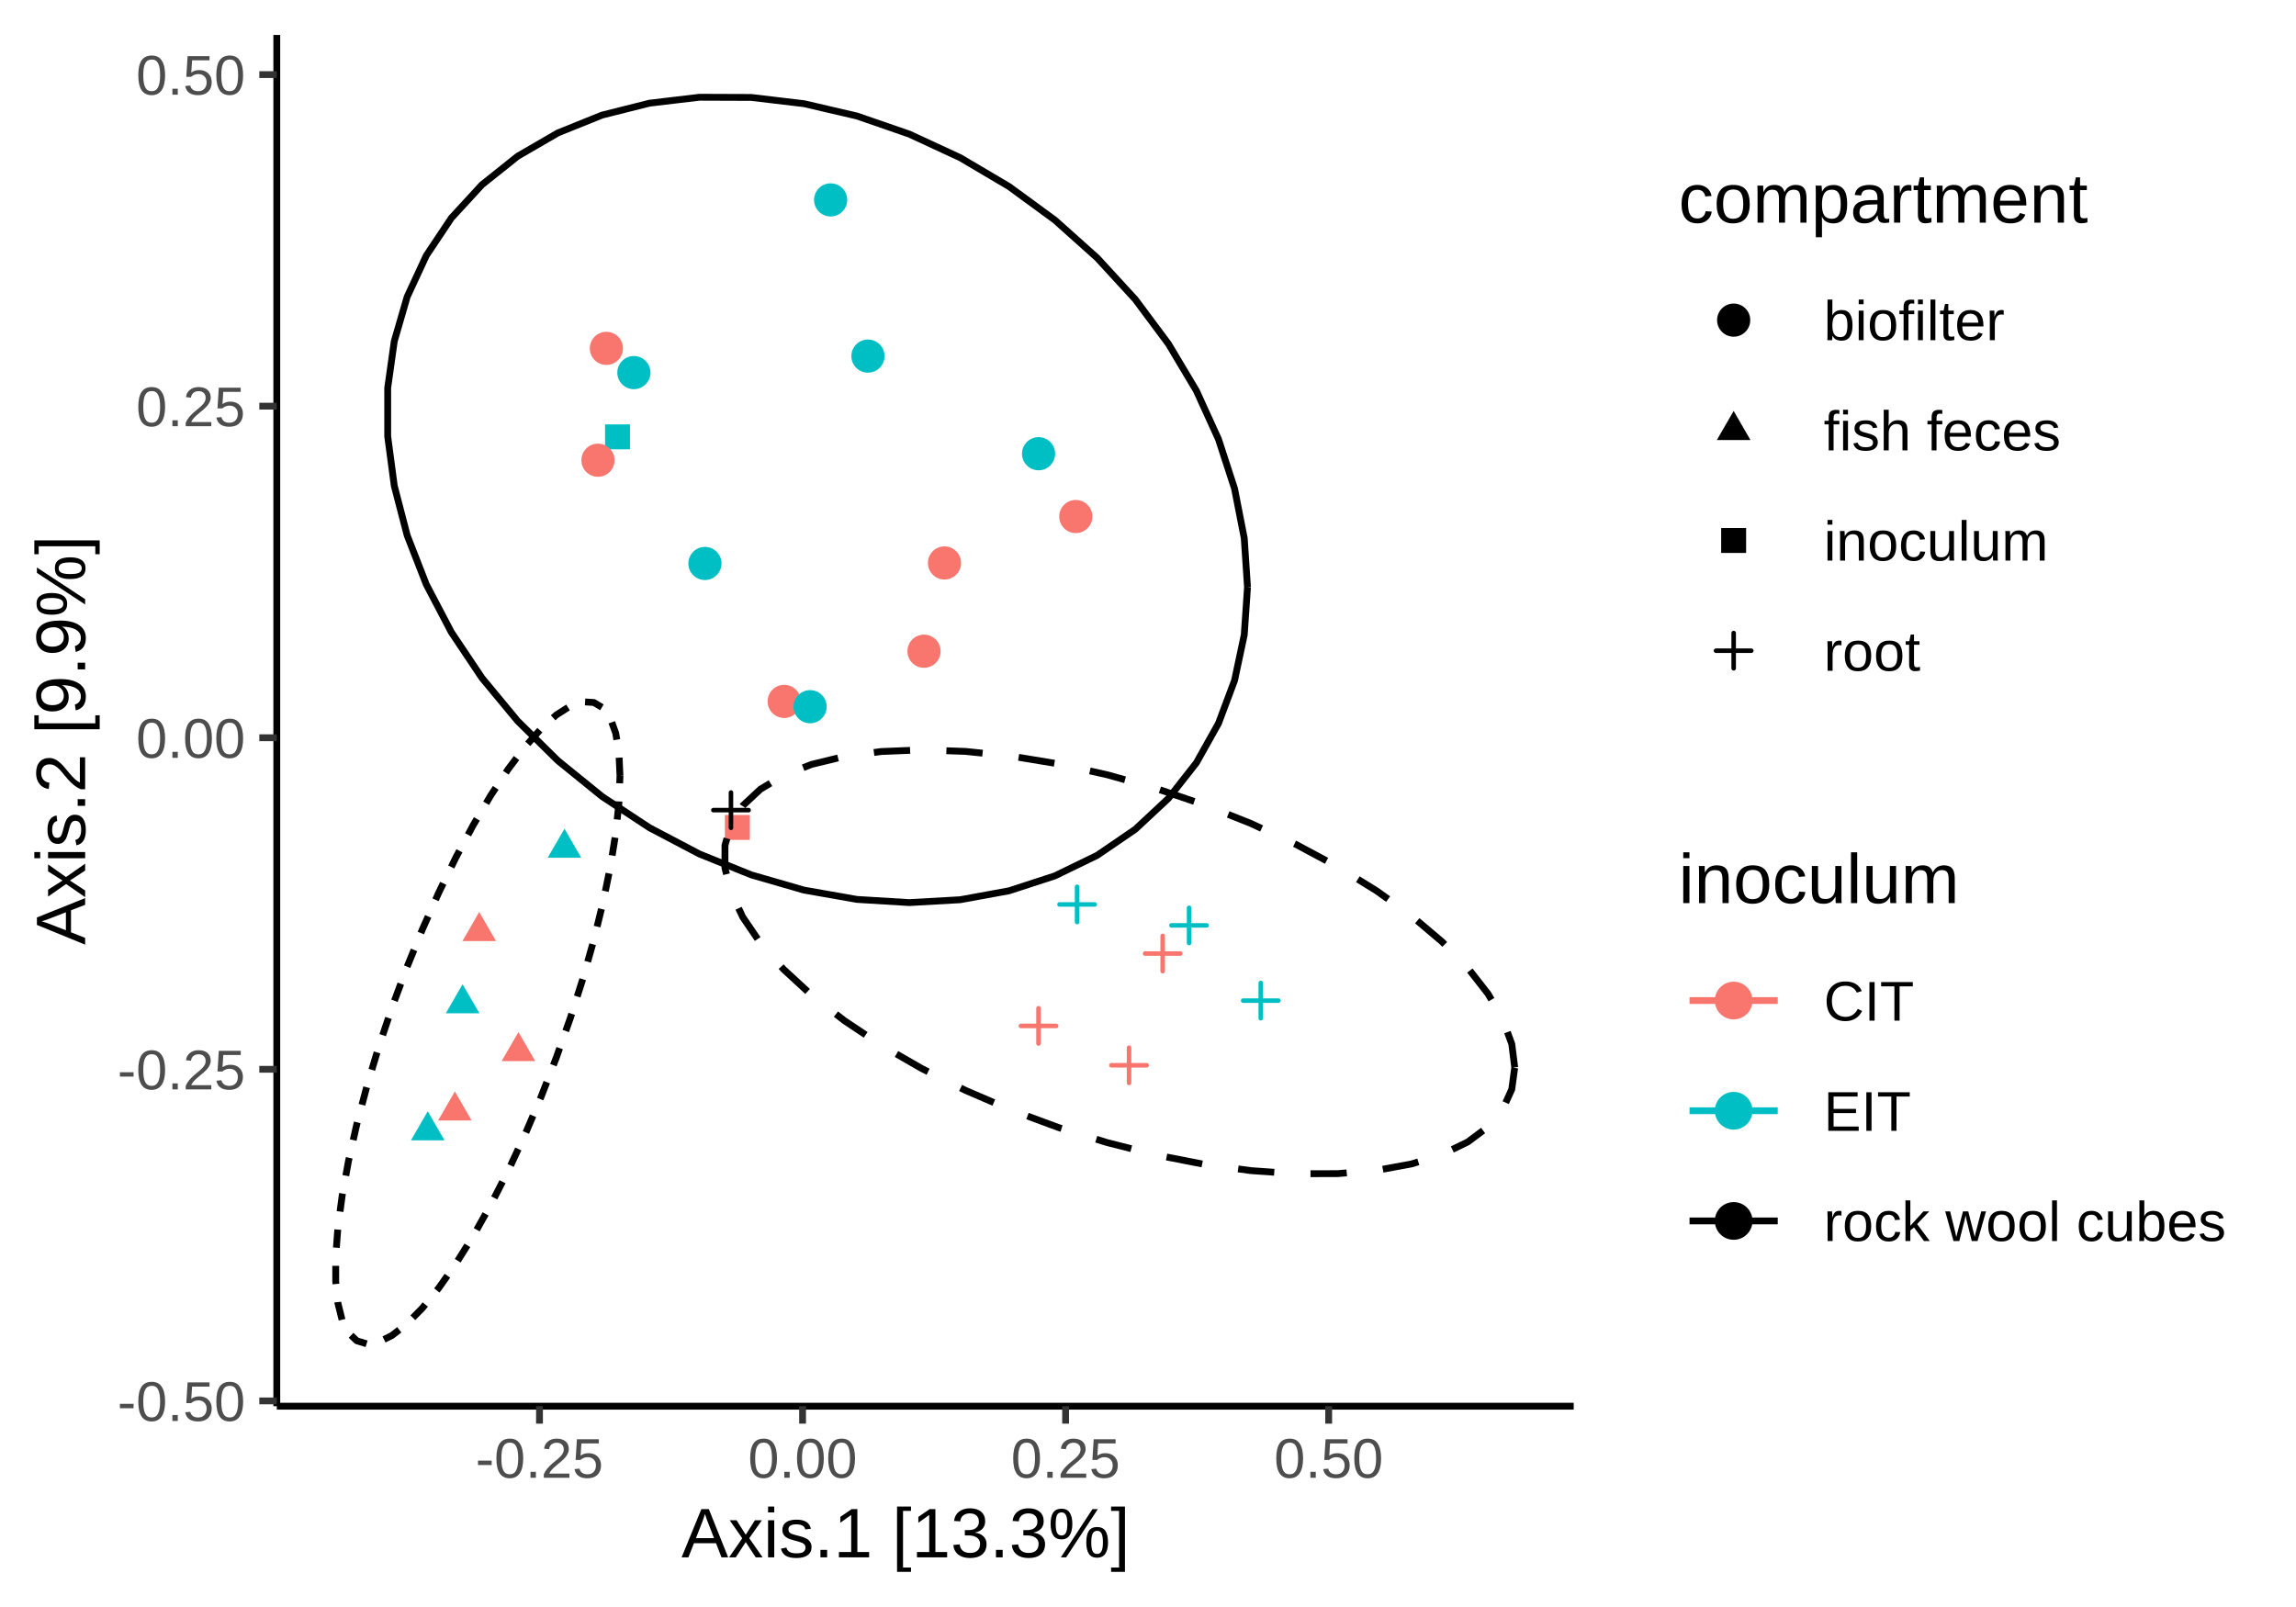
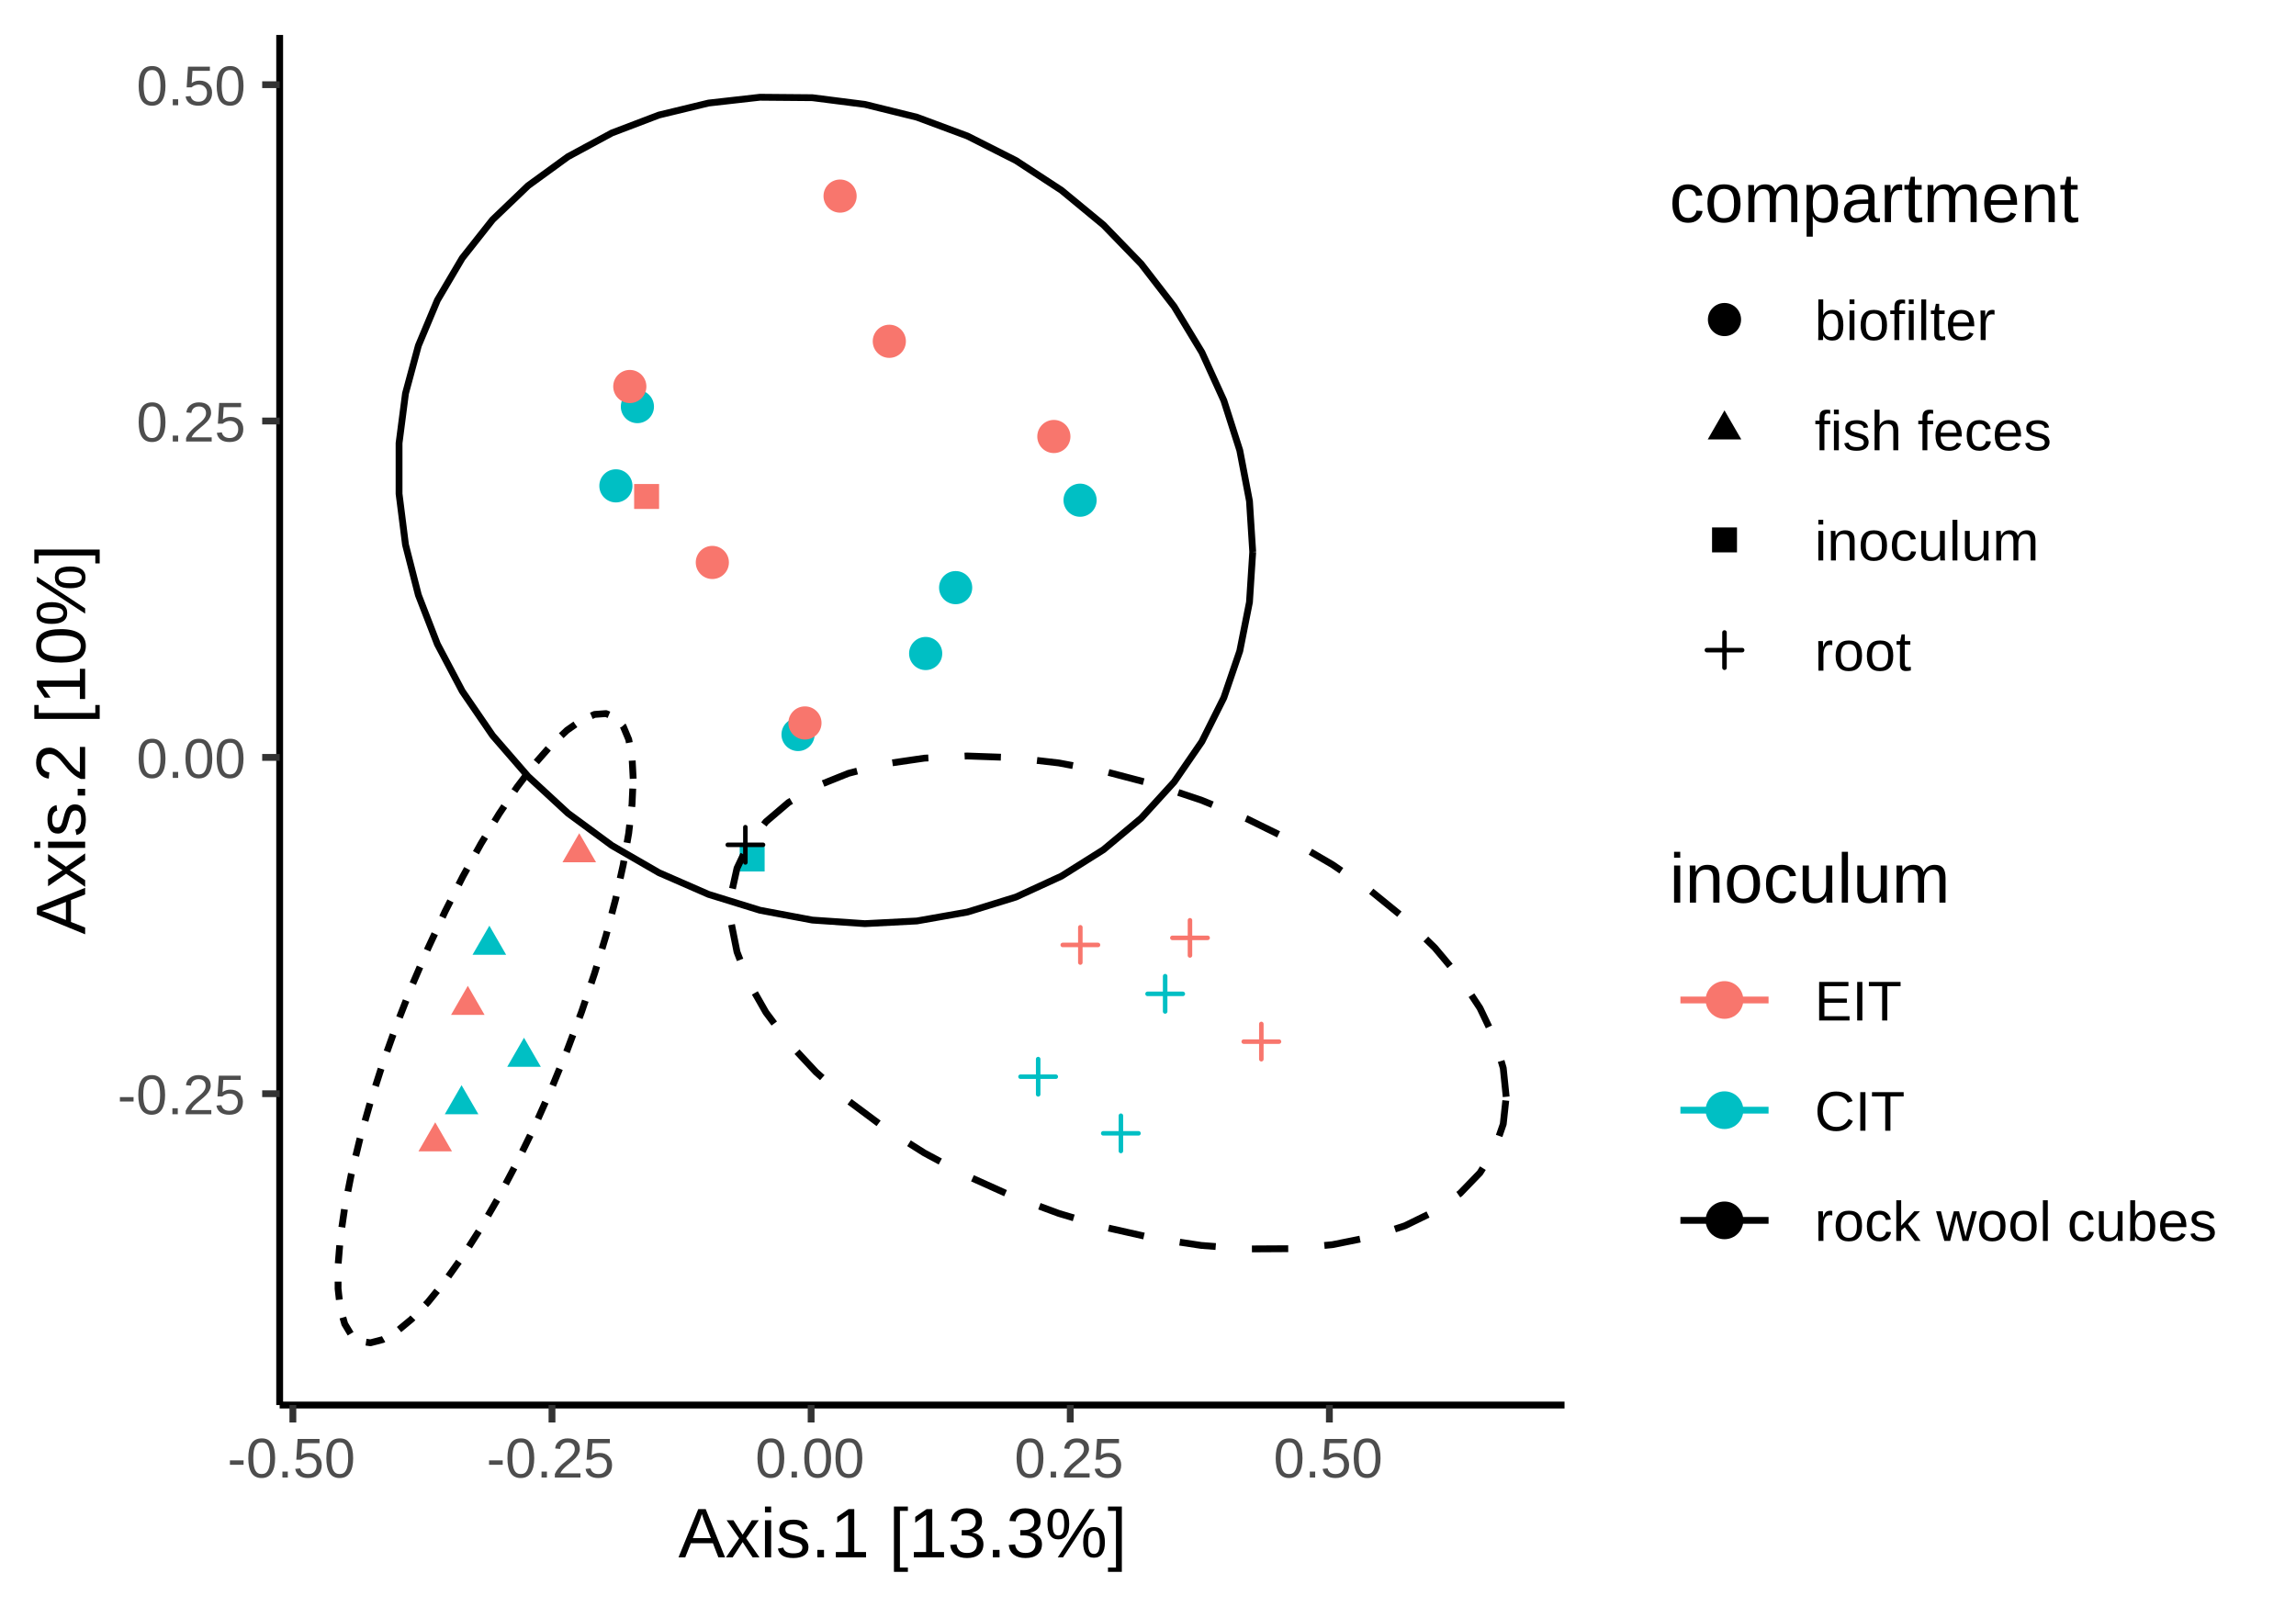
<svg xmlns="http://www.w3.org/2000/svg" viewBox="0 0 360.00 252.00">
  <defs>
    <style type="text/css">
    line, polyline, polygon, path, rect, circle {
      fill: none;
      stroke: #000000;
      stroke-linecap: round;
      stroke-linejoin: round;
      stroke-miterlimit: 10.00;
    }
  </style>
  </defs>
  <rect width="100%" height="100%" style="stroke: none; fill: #FFFFFF;" />
  <rect x="0.00" y="0.00" width="360.00" height="252.00" style="stroke-width: 1.07; stroke: #FFFFFF; fill: #FFFFFF;" />
  <defs>
-     <clipPath id="cpNDMuNDB8MjQ2Ljc1fDIyMC41MXw1LjQ4">
-       <rect x="43.40" y="5.48" width="203.35" height="215.03" />
+     <clipPath id="cpNDMuODV8MjQ1LjMxfDIyMC4zM3w1LjQ4">
+       <rect x="43.85" y="5.48" width="201.46" height="214.85" />
    </clipPath>
  </defs>
-   <rect x="43.40" y="5.48" width="203.35" height="215.03" style="stroke-width: 1.07; stroke: none; fill: #FFFFFF;" clip-path="url(#cpNDMuNDB8MjQ2Ljc1fDIyMC41MXw1LjQ4)" />
-   <polygon points="94.87,70.46 98.78,70.46 98.78,66.55 94.87,66.55 " style="stroke-width: 0.71; stroke: none; fill: #00BFC4;" clip-path="url(#cpNDMuNDB8MjQ2Ljc1fDIyMC41MXw1LjQ4)" />
-   <polygon points="113.66,131.71 117.57,131.71 117.57,127.80 113.66,127.80 " style="stroke-width: 0.71; stroke: none; fill: #F8766D;" clip-path="url(#cpNDMuNDB8MjQ2Ljc1fDIyMC41MXw1LjQ4)" />
-   <polygon points="81.29,161.84 83.92,166.40 78.65,166.40 " style="stroke-width: 0.71; stroke: none; fill: #F8766D;" clip-path="url(#cpNDMuNDB8MjQ2Ljc1fDIyMC41MXw1LjQ4)" />
-   <polygon points="75.14,143.01 77.77,147.57 72.51,147.57 " style="stroke-width: 0.71; stroke: none; fill: #F8766D;" clip-path="url(#cpNDMuNDB8MjQ2Ljc1fDIyMC41MXw1LjQ4)" />
-   <polygon points="71.32,171.15 73.96,175.71 68.69,175.71 " style="stroke-width: 0.71; stroke: none; fill: #F8766D;" clip-path="url(#cpNDMuNDB8MjQ2Ljc1fDIyMC41MXw1LjQ4)" />
-   <polygon points="67.07,174.26 69.70,178.82 64.43,178.82 " style="stroke-width: 0.71; stroke: none; fill: #00BFC4;" clip-path="url(#cpNDMuNDB8MjQ2Ljc1fDIyMC41MXw1LjQ4)" />
-   <polygon points="88.51,129.95 91.14,134.51 85.87,134.51 " style="stroke-width: 0.71; stroke: none; fill: #00BFC4;" clip-path="url(#cpNDMuNDB8MjQ2Ljc1fDIyMC41MXw1LjQ4)" />
-   <polygon points="72.53,154.34 75.17,158.90 69.90,158.90 " style="stroke-width: 0.71; stroke: none; fill: #00BFC4;" clip-path="url(#cpNDMuNDB8MjQ2Ljc1fDIyMC41MXw1LjQ4)" />
-   <line x1="111.85" y1="127.04" x2="117.38" y2="127.04" style="stroke-width: 0.71;" clip-path="url(#cpNDMuNDB8MjQ2Ljc1fDIyMC41MXw1LjQ4)" />
-   <line x1="114.61" y1="129.81" x2="114.61" y2="124.28" style="stroke-width: 0.71;" clip-path="url(#cpNDMuNDB8MjQ2Ljc1fDIyMC41MXw1LjQ4)" />
-   <circle cx="122.96" cy="109.99" r="1.95pt" style="stroke-width: 0.71; stroke: none; fill: #F8766D;" clip-path="url(#cpNDMuNDB8MjQ2Ljc1fDIyMC41MXw1LjQ4)" />
-   <circle cx="95.08" cy="54.63" r="1.95pt" style="stroke-width: 0.71; stroke: none; fill: #F8766D;" clip-path="url(#cpNDMuNDB8MjQ2Ljc1fDIyMC41MXw1LjQ4)" />
-   <circle cx="93.76" cy="72.17" r="1.95pt" style="stroke-width: 0.71; stroke: none; fill: #F8766D;" clip-path="url(#cpNDMuNDB8MjQ2Ljc1fDIyMC41MXw1LjQ4)" />
-   <circle cx="99.39" cy="58.43" r="1.95pt" style="stroke-width: 0.71; stroke: none; fill: #00BFC4;" clip-path="url(#cpNDMuNDB8MjQ2Ljc1fDIyMC41MXw1LjQ4)" />
-   <circle cx="127.02" cy="110.82" r="1.95pt" style="stroke-width: 0.71; stroke: none; fill: #00BFC4;" clip-path="url(#cpNDMuNDB8MjQ2Ljc1fDIyMC41MXw1LjQ4)" />
-   <circle cx="110.53" cy="88.36" r="1.95pt" style="stroke-width: 0.71; stroke: none; fill: #00BFC4;" clip-path="url(#cpNDMuNDB8MjQ2Ljc1fDIyMC41MXw1LjQ4)" />
-   <circle cx="148.09" cy="88.28" r="1.95pt" style="stroke-width: 0.71; stroke: none; fill: #F8766D;" clip-path="url(#cpNDMuNDB8MjQ2Ljc1fDIyMC41MXw1LjQ4)" />
-   <circle cx="168.68" cy="81.00" r="1.95pt" style="stroke-width: 0.71; stroke: none; fill: #F8766D;" clip-path="url(#cpNDMuNDB8MjQ2Ljc1fDIyMC41MXw1LjQ4)" />
-   <circle cx="144.88" cy="102.12" r="1.95pt" style="stroke-width: 0.71; stroke: none; fill: #F8766D;" clip-path="url(#cpNDMuNDB8MjQ2Ljc1fDIyMC41MXw1LjQ4)" />
-   <circle cx="162.84" cy="71.15" r="1.95pt" style="stroke-width: 0.71; stroke: none; fill: #00BFC4;" clip-path="url(#cpNDMuNDB8MjQ2Ljc1fDIyMC41MXw1LjQ4)" />
-   <circle cx="130.24" cy="31.35" r="1.95pt" style="stroke-width: 0.71; stroke: none; fill: #00BFC4;" clip-path="url(#cpNDMuNDB8MjQ2Ljc1fDIyMC41MXw1LjQ4)" />
-   <circle cx="136.09" cy="55.84" r="1.95pt" style="stroke-width: 0.71; stroke: none; fill: #00BFC4;" clip-path="url(#cpNDMuNDB8MjQ2Ljc1fDIyMC41MXw1LjQ4)" />
-   <line x1="179.54" y1="149.53" x2="185.07" y2="149.53" style="stroke-width: 0.71; stroke: #F8766D;" clip-path="url(#cpNDMuNDB8MjQ2Ljc1fDIyMC41MXw1LjQ4)" />
-   <line x1="182.30" y1="152.29" x2="182.30" y2="146.76" style="stroke-width: 0.71; stroke: #F8766D;" clip-path="url(#cpNDMuNDB8MjQ2Ljc1fDIyMC41MXw1LjQ4)" />
-   <line x1="174.26" y1="167.05" x2="179.79" y2="167.05" style="stroke-width: 0.71; stroke: #F8766D;" clip-path="url(#cpNDMuNDB8MjQ2Ljc1fDIyMC41MXw1LjQ4)" />
-   <line x1="177.03" y1="169.82" x2="177.03" y2="164.29" style="stroke-width: 0.71; stroke: #F8766D;" clip-path="url(#cpNDMuNDB8MjQ2Ljc1fDIyMC41MXw1LjQ4)" />
-   <line x1="160.07" y1="160.88" x2="165.60" y2="160.88" style="stroke-width: 0.71; stroke: #F8766D;" clip-path="url(#cpNDMuNDB8MjQ2Ljc1fDIyMC41MXw1LjQ4)" />
-   <line x1="162.83" y1="163.64" x2="162.83" y2="158.11" style="stroke-width: 0.71; stroke: #F8766D;" clip-path="url(#cpNDMuNDB8MjQ2Ljc1fDIyMC41MXw1LjQ4)" />
-   <line x1="194.92" y1="156.91" x2="200.45" y2="156.91" style="stroke-width: 0.71; stroke: #00BFC4;" clip-path="url(#cpNDMuNDB8MjQ2Ljc1fDIyMC41MXw1LjQ4)" />
-   <line x1="197.68" y1="159.67" x2="197.68" y2="154.14" style="stroke-width: 0.71; stroke: #00BFC4;" clip-path="url(#cpNDMuNDB8MjQ2Ljc1fDIyMC41MXw1LjQ4)" />
-   <line x1="183.67" y1="145.11" x2="189.20" y2="145.11" style="stroke-width: 0.71; stroke: #00BFC4;" clip-path="url(#cpNDMuNDB8MjQ2Ljc1fDIyMC41MXw1LjQ4)" />
-   <line x1="186.44" y1="147.88" x2="186.44" y2="142.35" style="stroke-width: 0.71; stroke: #00BFC4;" clip-path="url(#cpNDMuNDB8MjQ2Ljc1fDIyMC41MXw1LjQ4)" />
-   <line x1="166.12" y1="141.83" x2="171.65" y2="141.83" style="stroke-width: 0.71; stroke: #00BFC4;" clip-path="url(#cpNDMuNDB8MjQ2Ljc1fDIyMC41MXw1LjQ4)" />
-   <line x1="168.88" y1="144.59" x2="168.88" y2="139.06" style="stroke-width: 0.71; stroke: #00BFC4;" clip-path="url(#cpNDMuNDB8MjQ2Ljc1fDIyMC41MXw1LjQ4)" />
-   <polyline points="195.60,92.08 195.09,84.40 193.57,76.62 191.05,68.87 187.58,61.26 183.20,53.92 178.00,46.94 172.03,40.44 165.40,34.51 158.21,29.25 150.56,24.73 142.57,21.03 134.36,18.19 126.06,16.26 117.79,15.28 109.67,15.25 101.84,16.18 94.40,18.05 87.48,20.84 81.17,24.50 75.57,28.97 70.77,34.19 66.84,40.08 63.84,46.55 61.82,53.51 60.79,60.83 60.79,68.43 61.82,76.18 63.84,83.95 66.84,91.65 70.77,99.14 75.57,106.31 81.17,113.07 87.48,119.29 94.40,124.90 101.84,129.80 109.67,133.92 117.79,137.19 126.06,139.58 134.36,141.04 142.57,141.54 150.56,141.09 158.21,139.69 165.40,137.35 172.03,134.13 178.00,130.05 183.20,125.20 187.58,119.63 191.05,113.44 193.57,106.71 195.09,99.56 195.60,92.08 " style="stroke-width: 1.07; stroke-linecap: butt;" clip-path="url(#cpNDMuNDB8MjQ2Ljc1fDIyMC41MXw1LjQ4)" />
-   <polyline points="97.21,121.66 97.04,118.00 96.54,114.97 95.70,112.64 94.55,111.02 93.11,110.16 91.39,110.05 89.42,110.71 87.22,112.12 84.85,114.27 82.32,117.11 79.68,120.61 76.96,124.71 74.22,129.35 71.48,134.46 68.80,139.96 66.21,145.78 63.75,151.81 61.46,157.98 59.38,164.18 57.53,170.32 55.94,176.31 54.64,182.07 53.65,187.49 52.98,192.50 52.64,197.02 52.64,200.99 52.98,204.34 53.65,207.03 54.64,209.01 55.94,210.25 57.53,210.74 59.38,210.46 61.46,209.42 63.75,207.64 66.21,205.14 68.80,201.97 71.48,198.16 74.22,193.78 76.96,188.89 79.68,183.58 82.32,177.91 84.85,171.97 87.22,165.86 89.42,159.66 91.39,153.48 93.11,147.40 94.55,141.52 95.70,135.92 96.54,130.70 97.04,125.92 97.21,121.66 " style="stroke-width: 1.07; stroke-dasharray: 2.85,2.85; stroke-linecap: butt;" clip-path="url(#cpNDMuNDB8MjQ2Ljc1fDIyMC41MXw1LjQ4)" />
-   <polyline points="237.50,167.39 237.04,163.72 235.63,159.86 233.32,155.85 230.13,151.77 226.11,147.68 221.33,143.63 215.85,139.70 209.76,135.93 203.15,132.39 196.13,129.13 188.79,126.20 181.25,123.64 173.62,121.50 166.02,119.80 158.57,118.57 151.37,117.83 144.54,117.59 138.18,117.85 132.39,118.62 127.25,119.87 122.84,121.59 119.23,123.76 116.47,126.34 114.61,129.29 113.67,132.56 113.67,136.11 114.61,139.89 116.47,143.83 119.23,147.88 122.84,151.98 127.25,156.05 132.39,160.05 138.18,163.91 144.54,167.57 151.37,170.98 158.57,174.08 166.02,176.83 173.62,179.18 181.25,181.11 188.79,182.58 196.13,183.57 203.15,184.06 209.76,184.04 215.85,183.53 221.33,182.52 226.11,181.03 230.13,179.08 233.32,176.70 235.63,173.93 237.04,170.81 237.50,167.39 " style="stroke-width: 1.07; stroke-dasharray: 5.69,5.69; stroke-linecap: butt;" clip-path="url(#cpNDMuNDB8MjQ2Ljc1fDIyMC41MXw1LjQ4)" />
+   <rect x="43.85" y="5.48" width="201.46" height="214.85" style="stroke-width: 1.07; stroke: none; fill: #FFFFFF;" clip-path="url(#cpNDMuODV8MjQ1LjMxfDIyMC4zM3w1LjQ4)" />
+   <polygon points="99.43,79.81 103.34,79.81 103.34,75.90 99.43,75.90 " style="stroke-width: 0.71; stroke: none; fill: #F8766D;" clip-path="url(#cpNDMuODV8MjQ1LjMxfDIyMC4zM3w1LjQ4)" />
+   <polygon points="115.98,136.66 119.89,136.66 119.89,132.75 115.98,132.75 " style="stroke-width: 0.71; stroke: none; fill: #00BFC4;" clip-path="url(#cpNDMuODV8MjQ1LjMxfDIyMC4zM3w1LjQ4)" />
+   <polygon points="82.16,162.73 84.80,167.29 79.53,167.29 " style="stroke-width: 0.71; stroke: none; fill: #00BFC4;" clip-path="url(#cpNDMuODV8MjQ1LjMxfDIyMC4zM3w1LjQ4)" />
+   <polygon points="76.73,145.16 79.36,149.72 74.09,149.72 " style="stroke-width: 0.71; stroke: none; fill: #00BFC4;" clip-path="url(#cpNDMuODV8MjQ1LjMxfDIyMC4zM3w1LjQ4)" />
+   <polygon points="72.37,170.17 75.01,174.73 69.74,174.73 " style="stroke-width: 0.71; stroke: none; fill: #00BFC4;" clip-path="url(#cpNDMuODV8MjQ1LjMxfDIyMC4zM3w1LjQ4)" />
+   <polygon points="68.24,175.99 70.87,180.55 65.61,180.55 " style="stroke-width: 0.71; stroke: none; fill: #F8766D;" clip-path="url(#cpNDMuODV8MjQ1LjMxfDIyMC4zM3w1LjQ4)" />
+   <polygon points="90.82,130.66 93.46,135.22 88.19,135.22 " style="stroke-width: 0.71; stroke: none; fill: #F8766D;" clip-path="url(#cpNDMuODV8MjQ1LjMxfDIyMC4zM3w1LjQ4)" />
+   <polygon points="73.35,154.59 75.98,159.15 70.72,159.15 " style="stroke-width: 0.71; stroke: none; fill: #F8766D;" clip-path="url(#cpNDMuODV8MjQ1LjMxfDIyMC4zM3w1LjQ4)" />
+   <line x1="114.11" y1="132.48" x2="119.64" y2="132.48" style="stroke-width: 0.71;" clip-path="url(#cpNDMuODV8MjQ1LjMxfDIyMC4zM3w1LjQ4)" />
+   <line x1="116.87" y1="135.24" x2="116.87" y2="129.71" style="stroke-width: 0.71;" clip-path="url(#cpNDMuODV8MjQ1LjMxfDIyMC4zM3w1LjQ4)" />
+   <circle cx="125.13" cy="115.18" r="1.95pt" style="stroke-width: 0.71; stroke: none; fill: #00BFC4;" clip-path="url(#cpNDMuODV8MjQ1LjMxfDIyMC4zM3w1LjQ4)" />
+   <circle cx="99.94" cy="63.76" r="1.95pt" style="stroke-width: 0.71; stroke: none; fill: #00BFC4;" clip-path="url(#cpNDMuODV8MjQ1LjMxfDIyMC4zM3w1LjQ4)" />
+   <circle cx="96.57" cy="76.19" r="1.95pt" style="stroke-width: 0.71; stroke: none; fill: #00BFC4;" clip-path="url(#cpNDMuODV8MjQ1LjMxfDIyMC4zM3w1LjQ4)" />
+   <circle cx="98.75" cy="60.61" r="1.95pt" style="stroke-width: 0.71; stroke: none; fill: #F8766D;" clip-path="url(#cpNDMuODV8MjQ1LjMxfDIyMC4zM3w1LjQ4)" />
+   <circle cx="126.21" cy="113.37" r="1.95pt" style="stroke-width: 0.71; stroke: none; fill: #F8766D;" clip-path="url(#cpNDMuODV8MjQ1LjMxfDIyMC4zM3w1LjQ4)" />
+   <circle cx="111.69" cy="88.20" r="1.95pt" style="stroke-width: 0.71; stroke: none; fill: #F8766D;" clip-path="url(#cpNDMuODV8MjQ1LjMxfDIyMC4zM3w1LjQ4)" />
+   <circle cx="149.84" cy="92.15" r="1.95pt" style="stroke-width: 0.71; stroke: none; fill: #00BFC4;" clip-path="url(#cpNDMuODV8MjQ1LjMxfDIyMC4zM3w1LjQ4)" />
+   <circle cx="169.35" cy="78.44" r="1.95pt" style="stroke-width: 0.71; stroke: none; fill: #00BFC4;" clip-path="url(#cpNDMuODV8MjQ1LjMxfDIyMC4zM3w1LjQ4)" />
+   <circle cx="145.14" cy="102.48" r="1.95pt" style="stroke-width: 0.71; stroke: none; fill: #00BFC4;" clip-path="url(#cpNDMuODV8MjQ1LjMxfDIyMC4zM3w1LjQ4)" />
+   <circle cx="165.24" cy="68.45" r="1.95pt" style="stroke-width: 0.71; stroke: none; fill: #F8766D;" clip-path="url(#cpNDMuODV8MjQ1LjMxfDIyMC4zM3w1LjQ4)" />
+   <circle cx="131.72" cy="30.75" r="1.95pt" style="stroke-width: 0.71; stroke: none; fill: #F8766D;" clip-path="url(#cpNDMuODV8MjQ1LjMxfDIyMC4zM3w1LjQ4)" />
+   <circle cx="139.44" cy="53.52" r="1.95pt" style="stroke-width: 0.71; stroke: none; fill: #F8766D;" clip-path="url(#cpNDMuODV8MjQ1LjMxfDIyMC4zM3w1LjQ4)" />
+   <line x1="179.93" y1="155.85" x2="185.46" y2="155.85" style="stroke-width: 0.71; stroke: #00BFC4;" clip-path="url(#cpNDMuODV8MjQ1LjMxfDIyMC4zM3w1LjQ4)" />
+   <line x1="182.69" y1="158.61" x2="182.69" y2="153.08" style="stroke-width: 0.71; stroke: #00BFC4;" clip-path="url(#cpNDMuODV8MjQ1LjMxfDIyMC4zM3w1LjQ4)" />
+   <line x1="172.98" y1="177.72" x2="178.51" y2="177.72" style="stroke-width: 0.71; stroke: #00BFC4;" clip-path="url(#cpNDMuODV8MjQ1LjMxfDIyMC4zM3w1LjQ4)" />
+   <line x1="175.75" y1="180.49" x2="175.75" y2="174.96" style="stroke-width: 0.71; stroke: #00BFC4;" clip-path="url(#cpNDMuODV8MjQ1LjMxfDIyMC4zM3w1LjQ4)" />
+   <line x1="160.01" y1="168.84" x2="165.54" y2="168.84" style="stroke-width: 0.71; stroke: #00BFC4;" clip-path="url(#cpNDMuODV8MjQ1LjMxfDIyMC4zM3w1LjQ4)" />
+   <line x1="162.78" y1="171.61" x2="162.78" y2="166.08" style="stroke-width: 0.71; stroke: #00BFC4;" clip-path="url(#cpNDMuODV8MjQ1LjMxfDIyMC4zM3w1LjQ4)" />
+   <line x1="195.01" y1="163.34" x2="200.54" y2="163.34" style="stroke-width: 0.71; stroke: #F8766D;" clip-path="url(#cpNDMuODV8MjQ1LjMxfDIyMC4zM3w1LjQ4)" />
+   <line x1="197.77" y1="166.10" x2="197.77" y2="160.57" style="stroke-width: 0.71; stroke: #F8766D;" clip-path="url(#cpNDMuODV8MjQ1LjMxfDIyMC4zM3w1LjQ4)" />
+   <line x1="183.82" y1="147.07" x2="189.35" y2="147.07" style="stroke-width: 0.71; stroke: #F8766D;" clip-path="url(#cpNDMuODV8MjQ1LjMxfDIyMC4zM3w1LjQ4)" />
+   <line x1="186.58" y1="149.83" x2="186.58" y2="144.31" style="stroke-width: 0.71; stroke: #F8766D;" clip-path="url(#cpNDMuODV8MjQ1LjMxfDIyMC4zM3w1LjQ4)" />
+   <line x1="166.63" y1="148.18" x2="172.16" y2="148.18" style="stroke-width: 0.71; stroke: #F8766D;" clip-path="url(#cpNDMuODV8MjQ1LjMxfDIyMC4zM3w1LjQ4)" />
+   <line x1="169.39" y1="150.94" x2="169.39" y2="145.41" style="stroke-width: 0.71; stroke: #F8766D;" clip-path="url(#cpNDMuODV8MjQ1LjMxfDIyMC4zM3w1LjQ4)" />
+   <polyline points="196.42,86.55 195.91,78.57 194.39,70.62 191.89,62.80 188.45,55.25 184.10,48.07 178.93,41.38 173.01,35.27 166.43,29.84 159.29,25.17 151.69,21.33 143.76,18.38 135.61,16.37 127.37,15.32 119.16,15.25 111.10,16.16 103.32,18.04 95.94,20.85 89.06,24.57 82.80,29.12 77.24,34.45 72.48,40.47 68.58,47.08 65.60,54.20 63.58,61.70 62.57,69.49 62.57,77.43 63.58,85.41 65.60,93.31 68.58,101.01 72.48,108.39 77.24,115.34 82.80,121.75 89.06,127.53 95.94,132.59 103.32,136.85 111.10,140.25 119.16,142.74 127.37,144.28 135.61,144.84 143.76,144.42 151.69,143.02 159.29,140.67 166.43,137.39 173.01,133.25 178.93,128.30 184.10,122.62 188.45,116.29 191.89,109.41 194.39,102.09 195.91,94.43 196.42,86.55 " style="stroke-width: 1.07; stroke-linecap: butt;" clip-path="url(#cpNDMuODV8MjQ1LjMxfDIyMC4zM3w1LjQ4)" />
+   <polyline points="99.28,122.12 99.10,118.72 98.58,115.96 97.71,113.88 96.52,112.52 95.02,111.90 93.23,112.03 91.19,112.91 88.91,114.51 86.44,116.83 83.82,119.81 81.07,123.43 78.26,127.62 75.41,132.31 72.57,137.45 69.78,142.95 67.10,148.72 64.54,154.68 62.17,160.74 60.00,166.81 58.08,172.80 56.43,178.60 55.08,184.15 54.05,189.35 53.36,194.12 53.01,198.39 53.01,202.10 53.36,205.19 54.05,207.61 55.08,209.33 56.43,210.32 58.08,210.57 60.00,210.07 62.17,208.82 64.54,206.86 67.10,204.20 69.78,200.90 72.57,196.99 75.41,192.54 78.26,187.61 81.07,182.28 83.82,176.64 86.44,170.76 88.91,164.74 91.19,158.66 93.23,152.62 95.02,146.71 96.52,141.03 97.71,135.64 98.58,130.65 99.10,126.12 99.28,122.12 " style="stroke-width: 1.07; stroke-dasharray: 2.85,2.85; stroke-linecap: butt;" clip-path="url(#cpNDMuODV8MjQ1LjMxfDIyMC4zM3w1LjQ4)" />
+   <polyline points="236.16,171.99 235.70,167.49 234.32,162.83 232.05,158.08 228.92,153.33 224.98,148.63 220.28,144.06 214.91,139.69 208.93,135.59 202.45,131.81 195.55,128.42 188.35,125.47 180.95,123.00 173.47,121.04 166.01,119.64 158.70,118.80 151.63,118.55 144.93,118.89 138.69,119.80 133.00,121.28 127.96,123.31 123.63,125.85 120.09,128.87 117.38,132.32 115.56,136.14 114.64,140.29 114.64,144.69 115.56,149.28 117.38,153.99 120.09,158.75 123.63,163.49 127.96,168.13 133.00,172.61 138.69,176.85 144.93,180.80 151.63,184.39 158.70,187.57 166.01,190.28 173.47,192.50 180.95,194.18 188.35,195.30 195.55,195.85 202.45,195.81 208.93,195.18 214.91,193.98 220.28,192.22 224.98,189.93 228.92,187.15 232.05,183.91 234.32,180.27 235.70,176.27 236.16,171.99 " style="stroke-width: 1.07; stroke-dasharray: 5.69,5.69; stroke-linecap: butt;" clip-path="url(#cpNDMuODV8MjQ1LjMxfDIyMC4zM3w1LjQ4)" />
  <defs>
    <clipPath id="cpMC4wMHwzNjAuMDB8MjUyLjAwfDAuMDA=">
      <rect x="0.00" y="0.00" width="360.00" height="252.00" />
    </clipPath>
  </defs>
-   <polyline points="43.40,220.51 43.40,5.48 " style="stroke-width: 1.07; stroke-linecap: butt;" clip-path="url(#cpMC4wMHwzNjAuMDB8MjUyLjAwfDAuMDA=)" />
+   <polyline points="43.85,220.33 43.85,5.48 " style="stroke-width: 1.07; stroke-linecap: butt;" clip-path="url(#cpMC4wMHwzNjAuMDB8MjUyLjAwfDAuMDA=)" />
  <g clip-path="url(#cpMC4wMHwzNjAuMDB8MjUyLjAwfDAuMDA=)">
-     <text x="18.41" y="222.83" style="font-size: 8.80px; fill: #4D4D4D; font-family: Arial;" textLength="20.06px" lengthAdjust="spacingAndGlyphs">-0.50</text>
+     <text x="18.41" y="174.73" style="font-size: 8.80px; fill: #4D4D4D; font-family: Arial;" textLength="20.51px" lengthAdjust="spacingAndGlyphs">-0.25</text>
  </g>
  <g clip-path="url(#cpMC4wMHwzNjAuMDB8MjUyLjAwfDAuMDA=)">
-     <text x="18.41" y="170.83" style="font-size: 8.80px; fill: #4D4D4D; font-family: Arial;" textLength="20.06px" lengthAdjust="spacingAndGlyphs">-0.25</text>
+     <text x="21.40" y="121.99" style="font-size: 8.80px; fill: #4D4D4D; font-family: Arial;" textLength="17.52px" lengthAdjust="spacingAndGlyphs">0.00</text>
  </g>
  <g clip-path="url(#cpMC4wMHwzNjAuMDB8MjUyLjAwfDAuMDA=)">
-     <text x="21.34" y="118.84" style="font-size: 8.80px; fill: #4D4D4D; font-family: Arial;" textLength="17.13px" lengthAdjust="spacingAndGlyphs">0.00</text>
+     <text x="21.40" y="69.24" style="font-size: 8.80px; fill: #4D4D4D; font-family: Arial;" textLength="17.52px" lengthAdjust="spacingAndGlyphs">0.25</text>
  </g>
  <g clip-path="url(#cpMC4wMHwzNjAuMDB8MjUyLjAwfDAuMDA=)">
-     <text x="21.34" y="66.84" style="font-size: 8.80px; fill: #4D4D4D; font-family: Arial;" textLength="17.13px" lengthAdjust="spacingAndGlyphs">0.25</text>
+     <text x="21.40" y="16.50" style="font-size: 8.80px; fill: #4D4D4D; font-family: Arial;" textLength="17.52px" lengthAdjust="spacingAndGlyphs">0.50</text>
+   </g>
+   <polyline points="41.11,171.51 43.85,171.51 " style="stroke-width: 1.07; stroke: #333333; stroke-linecap: butt;" clip-path="url(#cpMC4wMHwzNjAuMDB8MjUyLjAwfDAuMDA=)" />
+   <polyline points="41.11,118.77 43.85,118.77 " style="stroke-width: 1.07; stroke: #333333; stroke-linecap: butt;" clip-path="url(#cpMC4wMHwzNjAuMDB8MjUyLjAwfDAuMDA=)" />
+   <polyline points="41.11,66.02 43.85,66.02 " style="stroke-width: 1.07; stroke: #333333; stroke-linecap: butt;" clip-path="url(#cpMC4wMHwzNjAuMDB8MjUyLjAwfDAuMDA=)" />
+   <polyline points="41.11,13.28 43.85,13.28 " style="stroke-width: 1.07; stroke: #333333; stroke-linecap: butt;" clip-path="url(#cpMC4wMHwzNjAuMDB8MjUyLjAwfDAuMDA=)" />
+   <polyline points="43.85,220.33 245.31,220.33 " style="stroke-width: 1.07; stroke-linecap: butt;" clip-path="url(#cpMC4wMHwzNjAuMDB8MjUyLjAwfDAuMDA=)" />
+   <polyline points="45.92,223.07 45.92,220.33 " style="stroke-width: 1.07; stroke: #333333; stroke-linecap: butt;" clip-path="url(#cpMC4wMHwzNjAuMDB8MjUyLjAwfDAuMDA=)" />
+   <polyline points="86.55,223.07 86.55,220.33 " style="stroke-width: 1.07; stroke: #333333; stroke-linecap: butt;" clip-path="url(#cpMC4wMHwzNjAuMDB8MjUyLjAwfDAuMDA=)" />
+   <polyline points="127.18,223.07 127.18,220.33 " style="stroke-width: 1.07; stroke: #333333; stroke-linecap: butt;" clip-path="url(#cpMC4wMHwzNjAuMDB8MjUyLjAwfDAuMDA=)" />
+   <polyline points="167.81,223.07 167.81,220.33 " style="stroke-width: 1.07; stroke: #333333; stroke-linecap: butt;" clip-path="url(#cpMC4wMHwzNjAuMDB8MjUyLjAwfDAuMDA=)" />
+   <polyline points="208.44,223.07 208.44,220.33 " style="stroke-width: 1.07; stroke: #333333; stroke-linecap: butt;" clip-path="url(#cpMC4wMHwzNjAuMDB8MjUyLjAwfDAuMDA=)" />
+   <g clip-path="url(#cpMC4wMHwzNjAuMDB8MjUyLjAwfDAuMDA=)">
+     <text x="35.66" y="231.70" style="font-size: 8.80px; fill: #4D4D4D; font-family: Arial;" textLength="20.51px" lengthAdjust="spacingAndGlyphs">-0.50</text>
  </g>
  <g clip-path="url(#cpMC4wMHwzNjAuMDB8MjUyLjAwfDAuMDA=)">
-     <text x="21.34" y="14.85" style="font-size: 8.80px; fill: #4D4D4D; font-family: Arial;" textLength="17.13px" lengthAdjust="spacingAndGlyphs">0.50</text>
-   </g>
-   <polyline points="40.66,219.68 43.40,219.68 " style="stroke-width: 1.07; stroke: #333333; stroke-linecap: butt;" clip-path="url(#cpMC4wMHwzNjAuMDB8MjUyLjAwfDAuMDA=)" />
-   <polyline points="40.66,167.68 43.40,167.68 " style="stroke-width: 1.07; stroke: #333333; stroke-linecap: butt;" clip-path="url(#cpMC4wMHwzNjAuMDB8MjUyLjAwfDAuMDA=)" />
-   <polyline points="40.66,115.69 43.40,115.69 " style="stroke-width: 1.07; stroke: #333333; stroke-linecap: butt;" clip-path="url(#cpMC4wMHwzNjAuMDB8MjUyLjAwfDAuMDA=)" />
-   <polyline points="40.66,63.69 43.40,63.69 " style="stroke-width: 1.07; stroke: #333333; stroke-linecap: butt;" clip-path="url(#cpMC4wMHwzNjAuMDB8MjUyLjAwfDAuMDA=)" />
-   <polyline points="40.66,11.70 43.40,11.70 " style="stroke-width: 1.07; stroke: #333333; stroke-linecap: butt;" clip-path="url(#cpMC4wMHwzNjAuMDB8MjUyLjAwfDAuMDA=)" />
-   <polyline points="43.40,220.51 246.75,220.51 " style="stroke-width: 1.07; stroke-linecap: butt;" clip-path="url(#cpMC4wMHwzNjAuMDB8MjUyLjAwfDAuMDA=)" />
-   <polyline points="84.59,223.25 84.59,220.51 " style="stroke-width: 1.07; stroke: #333333; stroke-linecap: butt;" clip-path="url(#cpMC4wMHwzNjAuMDB8MjUyLjAwfDAuMDA=)" />
-   <polyline points="125.84,223.25 125.84,220.51 " style="stroke-width: 1.07; stroke: #333333; stroke-linecap: butt;" clip-path="url(#cpMC4wMHwzNjAuMDB8MjUyLjAwfDAuMDA=)" />
-   <polyline points="167.08,223.25 167.08,220.51 " style="stroke-width: 1.07; stroke: #333333; stroke-linecap: butt;" clip-path="url(#cpMC4wMHwzNjAuMDB8MjUyLjAwfDAuMDA=)" />
-   <polyline points="208.33,223.25 208.33,220.51 " style="stroke-width: 1.07; stroke: #333333; stroke-linecap: butt;" clip-path="url(#cpMC4wMHwzNjAuMDB8MjUyLjAwfDAuMDA=)" />
-   <g clip-path="url(#cpMC4wMHwzNjAuMDB8MjUyLjAwfDAuMDA=)">
-     <text x="74.56" y="231.74" style="font-size: 8.80px; fill: #4D4D4D; font-family: Arial;" textLength="20.06px" lengthAdjust="spacingAndGlyphs">-0.25</text>
+     <text x="76.29" y="231.70" style="font-size: 8.80px; fill: #4D4D4D; font-family: Arial;" textLength="20.51px" lengthAdjust="spacingAndGlyphs">-0.25</text>
  </g>
  <g clip-path="url(#cpMC4wMHwzNjAuMDB8MjUyLjAwfDAuMDA=)">
-     <text x="117.28" y="231.74" style="font-size: 8.80px; fill: #4D4D4D; font-family: Arial;" textLength="17.13px" lengthAdjust="spacingAndGlyphs">0.00</text>
+     <text x="118.42" y="231.70" style="font-size: 8.80px; fill: #4D4D4D; font-family: Arial;" textLength="17.52px" lengthAdjust="spacingAndGlyphs">0.00</text>
  </g>
  <g clip-path="url(#cpMC4wMHwzNjAuMDB8MjUyLjAwfDAuMDA=)">
-     <text x="158.52" y="231.74" style="font-size: 8.80px; fill: #4D4D4D; font-family: Arial;" textLength="17.13px" lengthAdjust="spacingAndGlyphs">0.25</text>
+     <text x="159.05" y="231.70" style="font-size: 8.80px; fill: #4D4D4D; font-family: Arial;" textLength="17.52px" lengthAdjust="spacingAndGlyphs">0.25</text>
  </g>
  <g clip-path="url(#cpMC4wMHwzNjAuMDB8MjUyLjAwfDAuMDA=)">
-     <text x="199.77" y="231.74" style="font-size: 8.80px; fill: #4D4D4D; font-family: Arial;" textLength="17.13px" lengthAdjust="spacingAndGlyphs">0.50</text>
+     <text x="199.68" y="231.70" style="font-size: 8.80px; fill: #4D4D4D; font-family: Arial;" textLength="17.52px" lengthAdjust="spacingAndGlyphs">0.50</text>
  </g>
  <g clip-path="url(#cpMC4wMHwzNjAuMDB8MjUyLjAwfDAuMDA=)">
-     <text x="106.86" y="244.21" style="font-size: 11.00px; font-family: Arial;" textLength="76.43px" lengthAdjust="spacingAndGlyphs">Axis.1   [13.3%]</text>
+     <text x="106.37" y="244.21" style="font-size: 11.00px; font-family: Arial;" textLength="76.43px" lengthAdjust="spacingAndGlyphs">Axis.1   [13.3%]</text>
  </g>
  <g clip-path="url(#cpMC4wMHwzNjAuMDB8MjUyLjAwfDAuMDA=)">
-     <text transform="translate(13.35,148.15) rotate(-90)" style="font-size: 11.00px; font-family: Arial;" textLength="70.31px" lengthAdjust="spacingAndGlyphs">Axis.2   [9.9%]</text>
+     <text transform="translate(13.35,146.53) rotate(-90)" style="font-size: 11.00px; font-family: Arial;" textLength="67.25px" lengthAdjust="spacingAndGlyphs">Axis.2   [10%]</text>
  </g>
-   <rect x="257.71" y="20.41" width="75.15" height="95.75" style="stroke-width: 1.07; stroke: none; fill: #FFFFFF;" clip-path="url(#cpMC4wMHwzNjAuMDB8MjUyLjAwfDAuMDA=)" />
+   <rect x="256.27" y="20.32" width="75.15" height="95.75" style="stroke-width: 1.07; stroke: none; fill: #FFFFFF;" clip-path="url(#cpMC4wMHwzNjAuMDB8MjUyLjAwfDAuMDA=)" />
  <g clip-path="url(#cpMC4wMHwzNjAuMDB8MjUyLjAwfDAuMDA=)">
-     <text x="263.19" y="34.92" style="font-size: 11.00px; font-family: Arial;" textLength="64.19px" lengthAdjust="spacingAndGlyphs">compartment</text>
+     <text x="261.75" y="34.83" style="font-size: 11.00px; font-family: Arial;" textLength="64.19px" lengthAdjust="spacingAndGlyphs">compartment</text>
  </g>
-   <circle cx="271.83" cy="50.20" r="1.95pt" style="stroke-width: 0.71; stroke: none; fill: #000000;" clip-path="url(#cpMC4wMHwzNjAuMDB8MjUyLjAwfDAuMDA=)" />
-   <polygon points="271.83,64.44 274.46,69.00 269.19,69.00 " style="stroke-width: 0.71; stroke: none; fill: #000000;" clip-path="url(#cpMC4wMHwzNjAuMDB8MjUyLjAwfDAuMDA=)" />
-   <polygon points="269.87,86.71 273.78,86.71 273.78,82.80 269.87,82.80 " style="stroke-width: 0.71; stroke: none; fill: #000000;" clip-path="url(#cpMC4wMHwzNjAuMDB8MjUyLjAwfDAuMDA=)" />
-   <line x1="269.06" y1="102.04" x2="274.59" y2="102.04" style="stroke-width: 0.71;" clip-path="url(#cpMC4wMHwzNjAuMDB8MjUyLjAwfDAuMDA=)" />
-   <line x1="271.83" y1="104.80" x2="271.83" y2="99.27" style="stroke-width: 0.71;" clip-path="url(#cpMC4wMHwzNjAuMDB8MjUyLjAwfDAuMDA=)" />
+   <circle cx="270.39" cy="50.11" r="1.95pt" style="stroke-width: 0.71; stroke: none; fill: #000000;" clip-path="url(#cpMC4wMHwzNjAuMDB8MjUyLjAwfDAuMDA=)" />
+   <polygon points="270.39,64.35 273.03,68.91 267.76,68.91 " style="stroke-width: 0.71; stroke: none; fill: #000000;" clip-path="url(#cpMC4wMHwzNjAuMDB8MjUyLjAwfDAuMDA=)" />
+   <polygon points="268.44,86.62 272.35,86.62 272.35,82.71 268.44,82.71 " style="stroke-width: 0.71; stroke: none; fill: #000000;" clip-path="url(#cpMC4wMHwzNjAuMDB8MjUyLjAwfDAuMDA=)" />
+   <line x1="267.63" y1="101.95" x2="273.16" y2="101.95" style="stroke-width: 0.71;" clip-path="url(#cpMC4wMHwzNjAuMDB8MjUyLjAwfDAuMDA=)" />
+   <line x1="270.39" y1="104.71" x2="270.39" y2="99.18" style="stroke-width: 0.71;" clip-path="url(#cpMC4wMHwzNjAuMDB8MjUyLjAwfDAuMDA=)" />
  <g clip-path="url(#cpMC4wMHwzNjAuMDB8MjUyLjAwfDAuMDA=)">
-     <text x="285.95" y="53.35" style="font-size: 8.80px; font-family: Arial;" textLength="28.37px" lengthAdjust="spacingAndGlyphs">biofilter</text>
+     <text x="284.51" y="53.33" style="font-size: 8.80px; font-family: Arial;" textLength="29.01px" lengthAdjust="spacingAndGlyphs">biofilter</text>
  </g>
  <g clip-path="url(#cpMC4wMHwzNjAuMDB8MjUyLjAwfDAuMDA=)">
-     <text x="285.95" y="70.63" style="font-size: 8.80px; font-family: Arial;" textLength="37.17px" lengthAdjust="spacingAndGlyphs">fish feces</text>
+     <text x="284.51" y="70.61" style="font-size: 8.80px; font-family: Arial;" textLength="38.02px" lengthAdjust="spacingAndGlyphs">fish feces</text>
  </g>
  <g clip-path="url(#cpMC4wMHwzNjAuMDB8MjUyLjAwfDAuMDA=)">
-     <text x="285.95" y="87.91" style="font-size: 8.80px; font-family: Arial;" textLength="35.22px" lengthAdjust="spacingAndGlyphs">inoculum</text>
+     <text x="284.51" y="87.89" style="font-size: 8.80px; font-family: Arial;" textLength="36.02px" lengthAdjust="spacingAndGlyphs">inoculum</text>
  </g>
  <g clip-path="url(#cpMC4wMHwzNjAuMDB8MjUyLjAwfDAuMDA=)">
-     <text x="285.95" y="105.19" style="font-size: 8.80px; font-family: Arial;" textLength="15.16px" lengthAdjust="spacingAndGlyphs">root</text>
+     <text x="284.51" y="105.17" style="font-size: 8.80px; font-family: Arial;" textLength="15.51px" lengthAdjust="spacingAndGlyphs">root</text>
  </g>
-   <rect x="257.71" y="127.11" width="96.81" height="78.47" style="stroke-width: 1.07; stroke: none; fill: #FFFFFF;" clip-path="url(#cpMC4wMHwzNjAuMDB8MjUyLjAwfDAuMDA=)" />
+   <rect x="256.27" y="127.03" width="98.25" height="78.47" style="stroke-width: 1.07; stroke: none; fill: #FFFFFF;" clip-path="url(#cpMC4wMHwzNjAuMDB8MjUyLjAwfDAuMDA=)" />
  <g clip-path="url(#cpMC4wMHwzNjAuMDB8MjUyLjAwfDAuMDA=)">
-     <text x="263.19" y="141.62" style="font-size: 11.00px; font-family: Arial;" textLength="44.02px" lengthAdjust="spacingAndGlyphs">inoculum</text>
+     <text x="261.75" y="141.54" style="font-size: 11.00px; font-family: Arial;" textLength="44.02px" lengthAdjust="spacingAndGlyphs">inoculum</text>
  </g>
-   <circle cx="271.83" cy="156.90" r="1.95pt" style="stroke-width: 0.71; stroke: #F8766D; fill: #F8766D;" clip-path="url(#cpMC4wMHwzNjAuMDB8MjUyLjAwfDAuMDA=)" />
-   <line x1="264.91" y1="156.90" x2="278.74" y2="156.90" style="stroke-width: 1.07; stroke: #F8766D; stroke-linecap: butt;" clip-path="url(#cpMC4wMHwzNjAuMDB8MjUyLjAwfDAuMDA=)" />
-   <circle cx="271.83" cy="174.18" r="1.95pt" style="stroke-width: 0.71; stroke: #00BFC4; fill: #00BFC4;" clip-path="url(#cpMC4wMHwzNjAuMDB8MjUyLjAwfDAuMDA=)" />
-   <line x1="264.91" y1="174.18" x2="278.74" y2="174.18" style="stroke-width: 1.07; stroke: #00BFC4; stroke-linecap: butt;" clip-path="url(#cpMC4wMHwzNjAuMDB8MjUyLjAwfDAuMDA=)" />
-   <circle cx="271.83" cy="191.46" r="1.95pt" style="stroke-width: 0.71; fill: #000000;" clip-path="url(#cpMC4wMHwzNjAuMDB8MjUyLjAwfDAuMDA=)" />
-   <line x1="264.91" y1="191.46" x2="278.74" y2="191.46" style="stroke-width: 1.07; stroke-linecap: butt;" clip-path="url(#cpMC4wMHwzNjAuMDB8MjUyLjAwfDAuMDA=)" />
+   <circle cx="270.39" cy="156.81" r="1.95pt" style="stroke-width: 0.71; stroke: #F8766D; fill: #F8766D;" clip-path="url(#cpMC4wMHwzNjAuMDB8MjUyLjAwfDAuMDA=)" />
+   <line x1="263.48" y1="156.81" x2="277.30" y2="156.81" style="stroke-width: 1.07; stroke: #F8766D; stroke-linecap: butt;" clip-path="url(#cpMC4wMHwzNjAuMDB8MjUyLjAwfDAuMDA=)" />
+   <circle cx="270.39" cy="174.09" r="1.95pt" style="stroke-width: 0.71; stroke: #00BFC4; fill: #00BFC4;" clip-path="url(#cpMC4wMHwzNjAuMDB8MjUyLjAwfDAuMDA=)" />
+   <line x1="263.48" y1="174.09" x2="277.30" y2="174.09" style="stroke-width: 1.07; stroke: #00BFC4; stroke-linecap: butt;" clip-path="url(#cpMC4wMHwzNjAuMDB8MjUyLjAwfDAuMDA=)" />
+   <circle cx="270.39" cy="191.37" r="1.95pt" style="stroke-width: 0.71; fill: #000000;" clip-path="url(#cpMC4wMHwzNjAuMDB8MjUyLjAwfDAuMDA=)" />
+   <line x1="263.48" y1="191.37" x2="277.30" y2="191.37" style="stroke-width: 1.07; stroke-linecap: butt;" clip-path="url(#cpMC4wMHwzNjAuMDB8MjUyLjAwfDAuMDA=)" />
  <g clip-path="url(#cpMC4wMHwzNjAuMDB8MjUyLjAwfDAuMDA=)">
-     <text x="285.95" y="160.05" style="font-size: 8.80px; font-family: Arial;" textLength="14.18px" lengthAdjust="spacingAndGlyphs">CIT</text>
+     <text x="284.51" y="160.03" style="font-size: 8.80px; font-family: Arial;" textLength="14.00px" lengthAdjust="spacingAndGlyphs">EIT</text>
  </g>
  <g clip-path="url(#cpMC4wMHwzNjAuMDB8MjUyLjAwfDAuMDA=)">
-     <text x="285.95" y="177.33" style="font-size: 8.80px; font-family: Arial;" textLength="13.69px" lengthAdjust="spacingAndGlyphs">EIT</text>
+     <text x="284.51" y="177.31" style="font-size: 8.80px; font-family: Arial;" textLength="14.50px" lengthAdjust="spacingAndGlyphs">CIT</text>
  </g>
  <g clip-path="url(#cpMC4wMHwzNjAuMDB8MjUyLjAwfDAuMDA=)">
-     <text x="285.95" y="194.61" style="font-size: 8.80px; font-family: Arial;" textLength="63.10px" lengthAdjust="spacingAndGlyphs">rock wool cubes</text>
+     <text x="284.51" y="194.59" style="font-size: 8.80px; font-family: Arial;" textLength="64.53px" lengthAdjust="spacingAndGlyphs">rock wool cubes</text>
  </g>
</svg>
